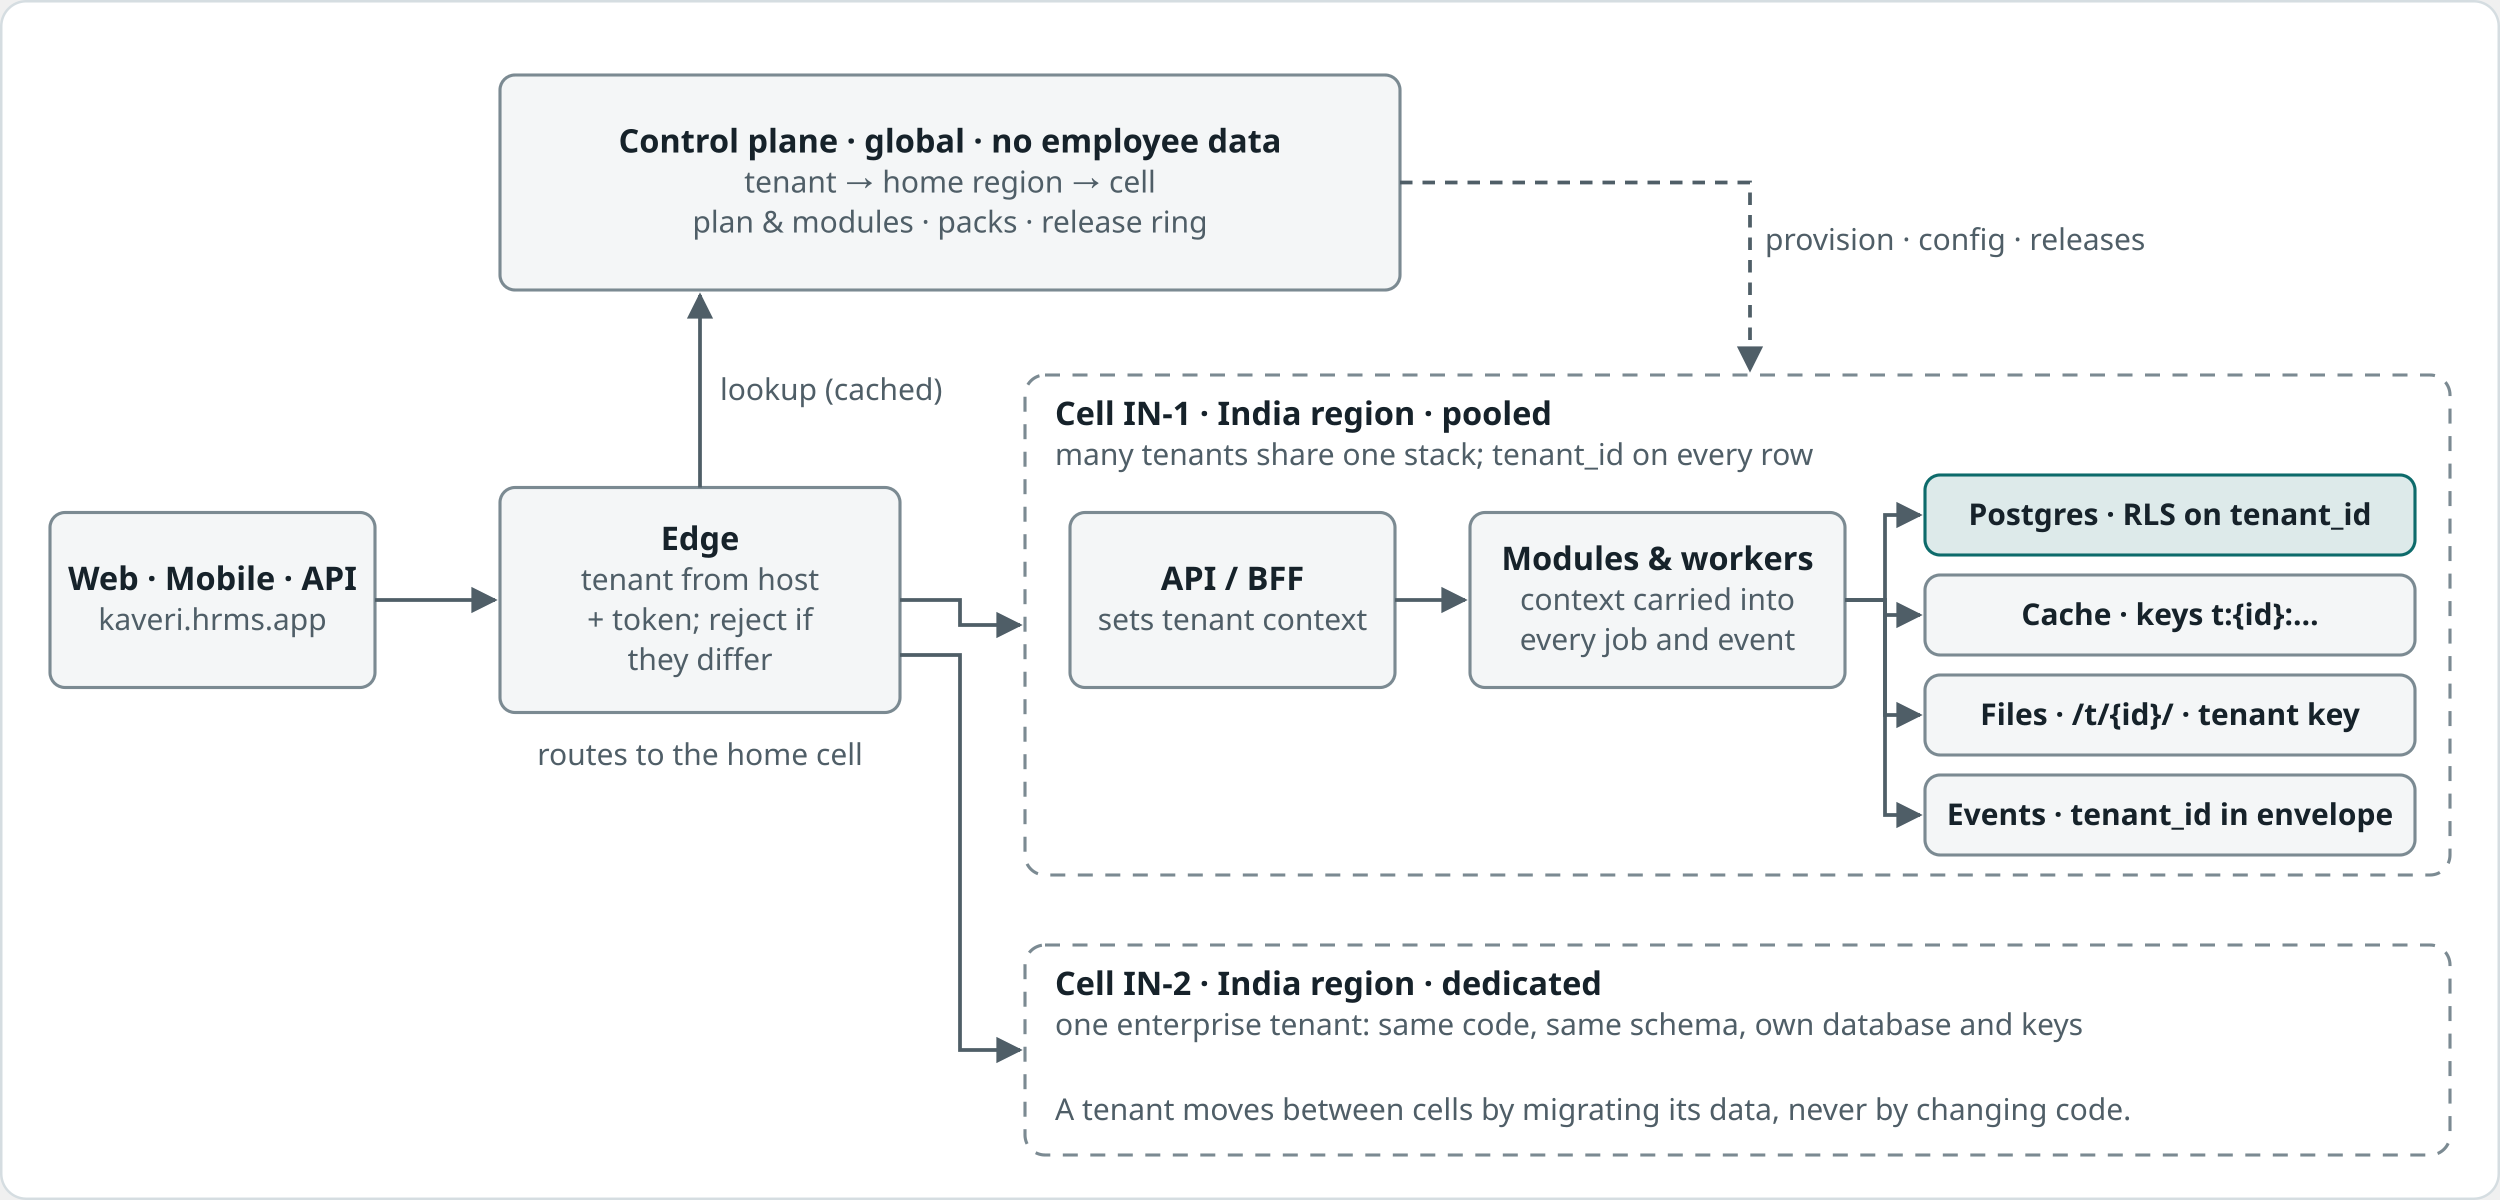
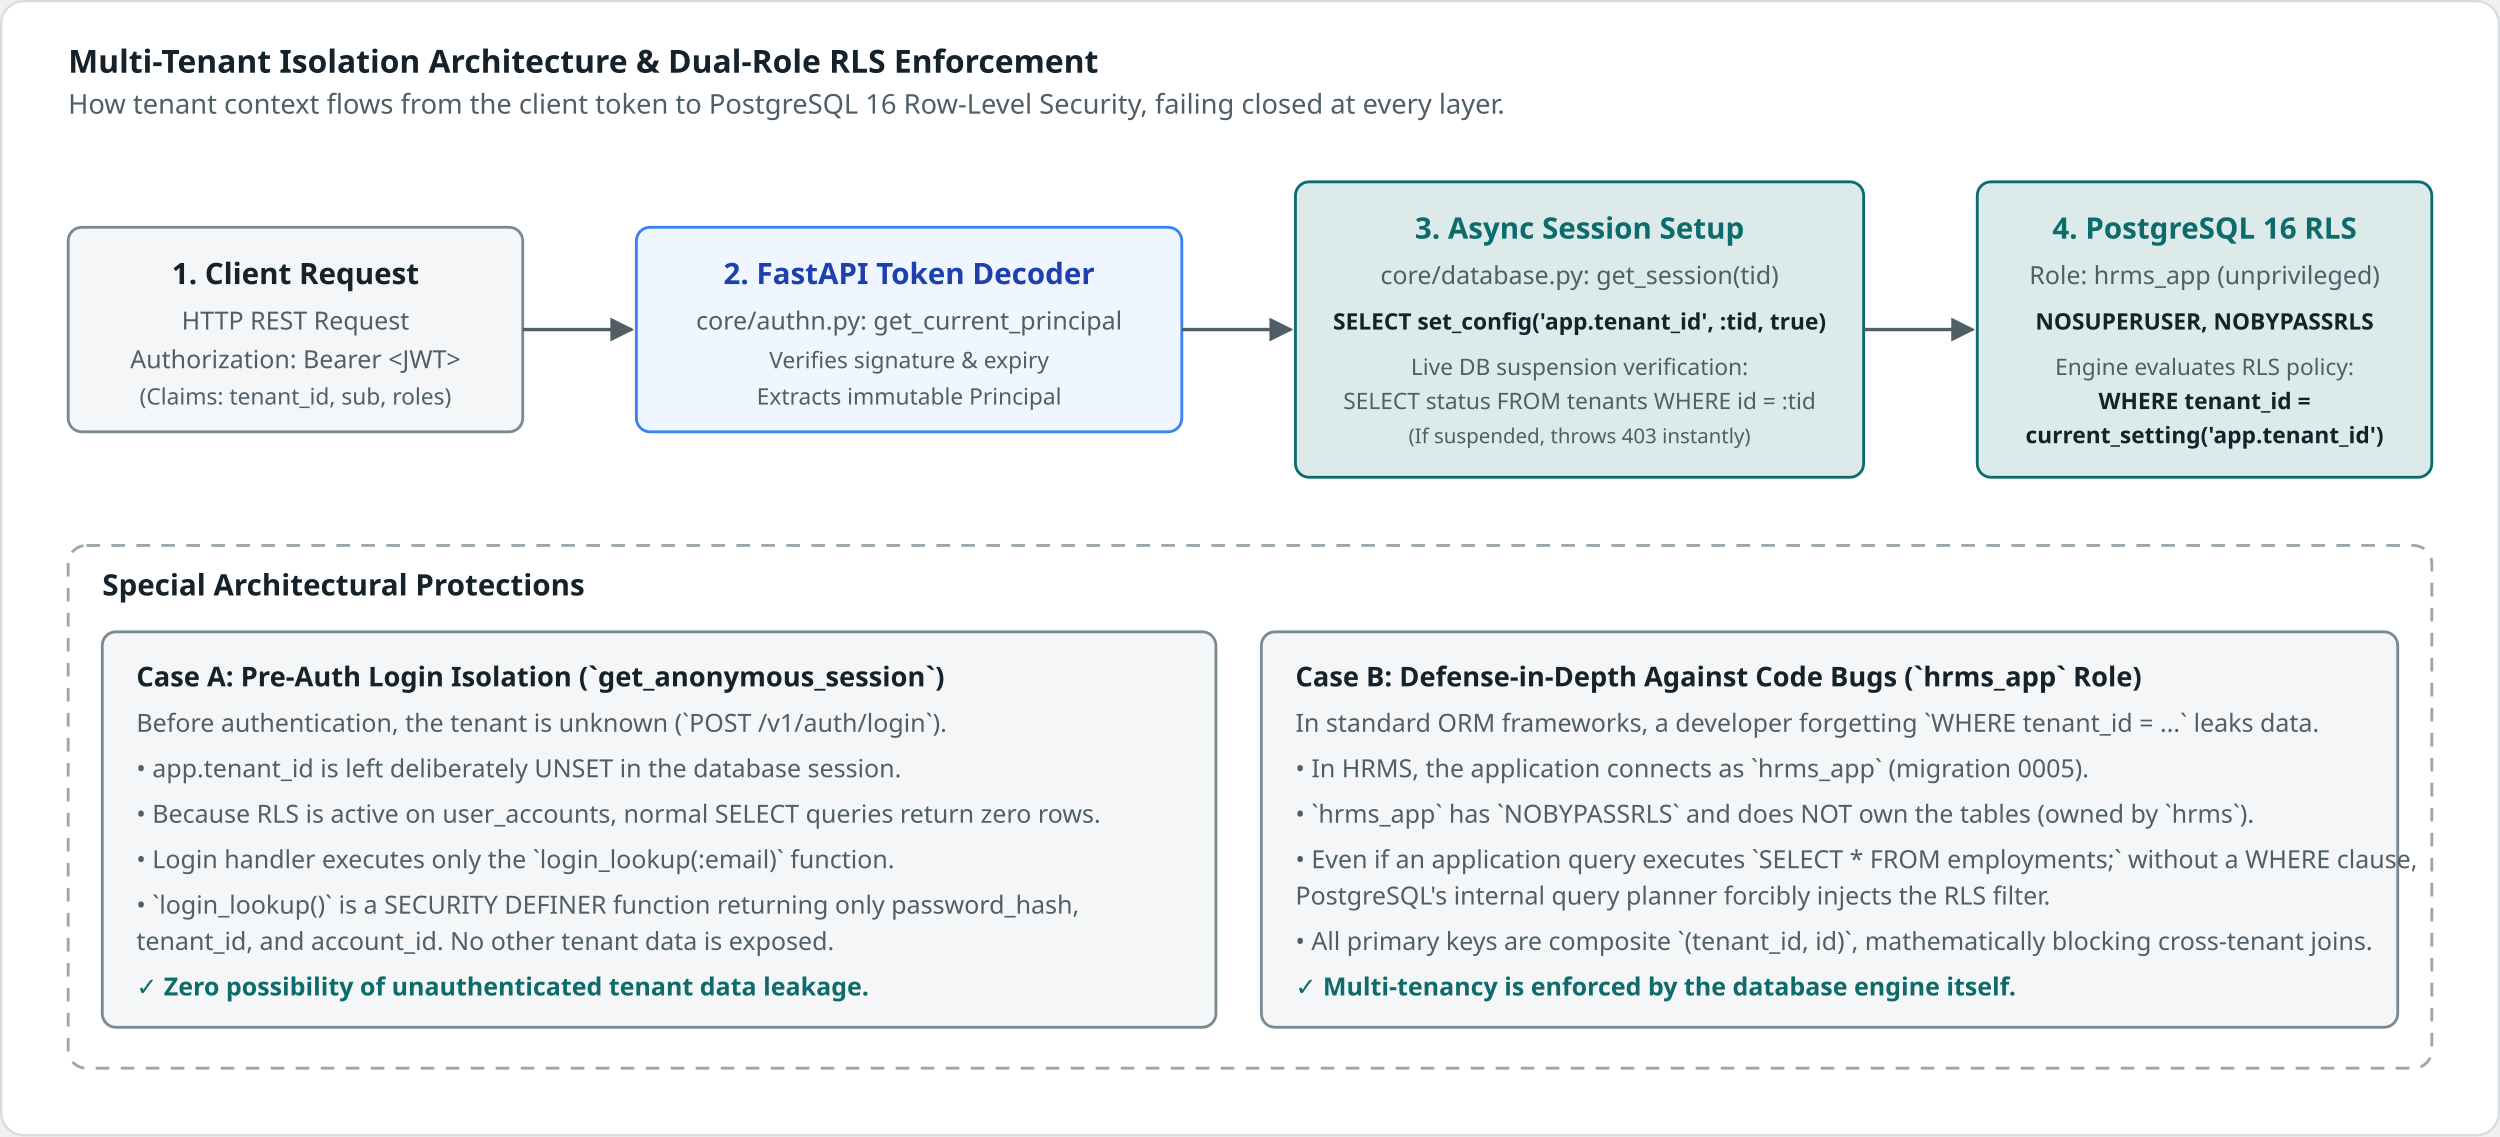
- <svg xmlns="http://www.w3.org/2000/svg" viewBox="0 0 1000 480" width="1000" height="480" role="img" aria-label="A request is resolved to one tenant at the edge, routed to that tenant's home cell, and carries the tenant context into every store; pooled and dedicated cells run the same code and schema." font-family="'Segoe UI','Noto Sans',Helvetica,Arial,sans-serif">
+ <svg xmlns="http://www.w3.org/2000/svg" class="dg" viewBox="0 0 1100 500" width="1100" height="500" role="img" aria-label="Multi-Tenant Isolation Architecture: Request resolution, FastAPI dependency injection, SET LOCAL app.tenant_id, dual-role hrms_app, and PostgreSQL 16 Row-Level Security." font-family="'Noto Sans',system-ui,'Segoe UI',Helvetica,Arial,sans-serif">
+   <style>
+     .bg{fill:#ffffff;stroke:#d5dde1}
+     .n{fill:#f4f6f7;stroke:#7b8a92}
+     .na{fill:#ddeaea;stroke:#0d6b6b}
+     .nb{fill:#eff6ff;stroke:#3b82f6}
+     .np{fill:#eceff1;stroke:#7b8a92}
+     .g{fill:none;stroke:#9aa7ae;stroke-dasharray:6 5}
+     .t{fill:#16222a;font-weight:600}
+     .s{fill:#4f5e67}
+     .ta{fill:#0d6b6b;font-weight:600}
+     .tb{fill:#1e40af;font-weight:600}
+     .e{fill:none;stroke:#4f5e67;stroke-width:1.5}
+     .ed{fill:none;stroke:#4f5e67;stroke-width:1.5;stroke-dasharray:5 4}
+     .ah{fill:#4f5e67}
+   </style>
  <defs>
-     <marker id="ah" viewBox="0 0 10 10" refX="9" refY="5" markerWidth="7" markerHeight="7" orient="auto-start-reverse">
-       <path d="M0,0 L10,5 L0,10 z" fill="#4f5e67" />
+     <marker id="ah-tenancy" viewBox="0 0 10 10" refX="9" refY="5" markerWidth="7" markerHeight="7" orient="auto-start-reverse">
+       <path class="ah" d="M0,0 L10,5 L0,10 z" />
    </marker>
  </defs>
-   <rect x="0.5" y="0.5" width="999" height="479" rx="10" fill="#ffffff" stroke="#d5dde1" />
-   <rect x="20" y="205" width="130" height="70" rx="6" fill="#f4f6f7" stroke="#7b8a92" stroke-width="1.25" />
-   <text x="85.0" y="236.0" font-size="13" font-weight="600" fill="#16222a" text-anchor="middle">Web · Mobile · API</text>
-   <text x="85.0" y="252.0" font-size="12" font-weight="400" fill="#4f5e67" text-anchor="middle">kaveri.hrms.app</text>
-   <rect x="200" y="195" width="160" height="90" rx="6" fill="#f4f6f7" stroke="#7b8a92" stroke-width="1.25" />
-   <text x="280.0" y="220.0" font-size="13" font-weight="600" fill="#16222a" text-anchor="middle">Edge</text>
-   <text x="280.0" y="236.0" font-size="12" font-weight="400" fill="#4f5e67" text-anchor="middle">tenant from host</text>
-   <text x="280.0" y="252.0" font-size="12" font-weight="400" fill="#4f5e67" text-anchor="middle">+ token; reject if</text>
-   <text x="280.0" y="268.0" font-size="12" font-weight="400" fill="#4f5e67" text-anchor="middle">they differ</text>
-   <polyline points="150,240 198,240" fill="none" stroke="#4f5e67" stroke-width="1.5" marker-end="url(#ah)" />
-   <rect x="200" y="30" width="360" height="86" rx="6" fill="#f4f6f7" stroke="#7b8a92" stroke-width="1.25" />
-   <text x="380.0" y="61.0" font-size="13" font-weight="600" fill="#16222a" text-anchor="middle">Control plane · global · no employee data</text>
-   <text x="380.0" y="77.0" font-size="12" font-weight="400" fill="#4f5e67" text-anchor="middle">tenant → home region → cell</text>
-   <text x="380.0" y="93.0" font-size="12" font-weight="400" fill="#4f5e67" text-anchor="middle">plan &amp; modules · packs · release ring</text>
-   <polyline points="280,195 280,118" fill="none" stroke="#4f5e67" stroke-width="1.5" marker-end="url(#ah)" />
-   <text x="288" y="160" font-size="12" fill="#4f5e67" text-anchor="start">lookup (cached)</text>
-   <rect x="410" y="150" width="570" height="200" rx="8" fill="none" stroke="#7b8a92" stroke-width="1.25" stroke-dasharray="6 5" />
-   <text x="422" y="170" font-size="13" font-weight="600" fill="#16222a">Cell IN-1 · India region · pooled</text>
-   <text x="422" y="186" font-size="12" fill="#4f5e67">many tenants share one stack; tenant_id on every row</text>
-   <rect x="428" y="205" width="130" height="70" rx="6" fill="#f4f6f7" stroke="#7b8a92" stroke-width="1.25" />
-   <text x="493.0" y="236.0" font-size="13" font-weight="600" fill="#16222a" text-anchor="middle">API / BFF</text>
-   <text x="493.0" y="252.0" font-size="12" font-weight="400" fill="#4f5e67" text-anchor="middle">sets tenant context</text>
-   <rect x="588" y="205" width="150" height="70" rx="6" fill="#f4f6f7" stroke="#7b8a92" stroke-width="1.25" />
-   <text x="663.0" y="228.0" font-size="13" font-weight="600" fill="#16222a" text-anchor="middle">Modules &amp; workers</text>
-   <text x="663.0" y="244.0" font-size="12" font-weight="400" fill="#4f5e67" text-anchor="middle">context carried into</text>
-   <text x="663.0" y="260.0" font-size="12" font-weight="400" fill="#4f5e67" text-anchor="middle">every job and event</text>
-   <polyline points="558,240 586,240" fill="none" stroke="#4f5e67" stroke-width="1.5" marker-end="url(#ah)" />
-   <rect x="770" y="190" width="196" height="32" rx="6" fill="#ddeaea" stroke="#0d6b6b" stroke-width="1.25" />
-   <text x="868.0" y="210.0" font-size="12" font-weight="600" fill="#16222a" text-anchor="middle">Postgres · RLS on tenant_id</text>
-   <polyline points="738,240 754,240 754,206 768,206" fill="none" stroke="#4f5e67" stroke-width="1.5" marker-end="url(#ah)" />
-   <rect x="770" y="230" width="196" height="32" rx="6" fill="#f4f6f7" stroke="#7b8a92" stroke-width="1.25" />
-   <text x="868.0" y="250.0" font-size="12" font-weight="600" fill="#16222a" text-anchor="middle">Cache · keys t:{id}:…</text>
-   <polyline points="738,240 754,240 754,246 768,246" fill="none" stroke="#4f5e67" stroke-width="1.5" marker-end="url(#ah)" />
-   <rect x="770" y="270" width="196" height="32" rx="6" fill="#f4f6f7" stroke="#7b8a92" stroke-width="1.25" />
-   <text x="868.0" y="290.0" font-size="12" font-weight="600" fill="#16222a" text-anchor="middle">Files · /t/{id}/ · tenant key</text>
-   <polyline points="738,240 754,240 754,286 768,286" fill="none" stroke="#4f5e67" stroke-width="1.5" marker-end="url(#ah)" />
-   <rect x="770" y="310" width="196" height="32" rx="6" fill="#f4f6f7" stroke="#7b8a92" stroke-width="1.25" />
-   <text x="868.0" y="330.0" font-size="12" font-weight="600" fill="#16222a" text-anchor="middle">Events · tenant_id in envelope</text>
-   <polyline points="738,240 754,240 754,326 768,326" fill="none" stroke="#4f5e67" stroke-width="1.5" marker-end="url(#ah)" />
-   <rect x="410" y="378" width="570" height="84" rx="8" fill="none" stroke="#7b8a92" stroke-width="1.25" stroke-dasharray="6 5" />
-   <text x="422" y="398" font-size="13" font-weight="600" fill="#16222a">Cell IN-2 · India region · dedicated</text>
-   <text x="422" y="414" font-size="12" fill="#4f5e67">one enterprise tenant: same code, same schema, own database and keys</text>
-   <text x="422" y="448" font-size="12" font-weight="400" fill="#4f5e67" text-anchor="start">A tenant moves between cells by migrating its data, never by changing code.</text>
-   <polyline points="360,240 384,240 384,250 408,250" fill="none" stroke="#4f5e67" stroke-width="1.5" marker-end="url(#ah)" />
-   <text x="280" y="306" font-size="12" font-weight="400" fill="#4f5e67" text-anchor="middle">routes to the home cell</text>
-   <polyline points="360,262 384,262 384,420 408,420" fill="none" stroke="#4f5e67" stroke-width="1.5" marker-end="url(#ah)" />
-   <polyline points="560,73 700,73 700,148" fill="none" stroke="#4f5e67" stroke-width="1.5" stroke-dasharray="5 4" marker-end="url(#ah)" />
-   <text x="706" y="100" font-size="12" fill="#4f5e67" text-anchor="start">provision · config · releases</text>
+   <rect class="bg" x="0.5" y="0.5" width="1099" height="499" rx="10" />
+   <text class="t" x="30" y="32" font-size="14">Multi-Tenant Isolation Architecture &amp; Dual-Role RLS Enforcement</text>
+   <text class="s" x="30" y="50" font-size="12">How tenant context flows from the client token to PostgreSQL 16 Row-Level Security, failing closed at every layer.</text>
+   <rect class="n" x="30" y="100" width="200" height="90" rx="6" stroke-width="1.25" />
+   <text class="t" x="130" y="125" font-size="13" text-anchor="middle">1. Client Request</text>
+   <text class="s" x="130" y="145" font-size="11" text-anchor="middle">HTTP REST Request</text>
+   <text class="s" x="130" y="162" font-size="11" text-anchor="middle">Authorization: Bearer &lt;JWT&gt;</text>
+   <text class="s" x="130" y="178" font-size="10" text-anchor="middle">(Claims: tenant_id, sub, roles)</text>
+   <rect class="nb" x="280" y="100" width="240" height="90" rx="6" stroke-width="1.25" />
+   <text class="tb" x="400" y="125" font-size="13" text-anchor="middle">2. FastAPI Token Decoder</text>
+   <text class="s" x="400" y="145" font-size="11" text-anchor="middle">core/authn.py: get_current_principal</text>
+   <text class="s" x="400" y="162" font-size="10" text-anchor="middle">Verifies signature &amp; expiry</text>
+   <text class="s" x="400" y="178" font-size="10" text-anchor="middle">Extracts immutable Principal</text>
+   <polyline class="e" points="230,145 278,145" marker-end="url(#ah-tenancy)" />
+   <rect class="na" x="570" y="80" width="250" height="130" rx="6" stroke-width="1.25" />
+   <text class="ta" x="695" y="105" font-size="13" text-anchor="middle">3. Async Session Setup</text>
+   <text class="s" x="695" y="125" font-size="11" text-anchor="middle">core/database.py: get_session(tid)</text>
+   <text class="t" x="695" y="145" font-size="10" text-anchor="middle">SELECT set_config('app.tenant_id', :tid, true)</text>
+   <text class="s" x="695" y="165" font-size="10" text-anchor="middle">Live DB suspension verification:</text>
+   <text class="s" x="695" y="180" font-size="10" text-anchor="middle">SELECT status FROM tenants WHERE id = :tid</text>
+   <text class="s" x="695" y="195" font-size="9" text-anchor="middle">(If suspended, throws 403 instantly)</text>
+   <polyline class="e" points="520,145 568,145" marker-end="url(#ah-tenancy)" />
+   <rect class="na" x="870" y="80" width="200" height="130" rx="6" stroke-width="1.25" />
+   <text class="ta" x="970" y="105" font-size="13" text-anchor="middle">4. PostgreSQL 16 RLS</text>
+   <text class="s" x="970" y="125" font-size="11" text-anchor="middle">Role: hrms_app (unprivileged)</text>
+   <text class="t" x="970" y="145" font-size="10" text-anchor="middle">NOSUPERUSER, NOBYPASSRLS</text>
+   <text class="s" x="970" y="165" font-size="10" text-anchor="middle">Engine evaluates RLS policy:</text>
+   <text class="t" x="970" y="180" font-size="10" text-anchor="middle">WHERE tenant_id =</text>
+   <text class="t" x="970" y="195" font-size="10" text-anchor="middle">current_setting('app.tenant_id')</text>
+   <polyline class="e" points="820,145 868,145" marker-end="url(#ah-tenancy)" />
+   <rect class="g" x="30" y="240" width="1040" height="230" rx="8" stroke-width="1.25" />
+   <text class="t" x="45" y="262" font-size="13">Special Architectural Protections</text>
+   <rect class="n" x="45" y="278" width="490" height="174" rx="6" stroke-width="1.25" />
+   <text class="t" x="60" y="302" font-size="12">Case A: Pre-Auth Login Isolation (`get_anonymous_session`)</text>
+   <text class="s" x="60" y="322" font-size="11">Before authentication, the tenant is unknown (`POST /v1/auth/login`).</text>
+   <text class="s" x="60" y="342" font-size="11">• app.tenant_id is left deliberately UNSET in the database session.</text>
+   <text class="s" x="60" y="362" font-size="11">• Because RLS is active on user_accounts, normal SELECT queries return zero rows.</text>
+   <text class="s" x="60" y="382" font-size="11">• Login handler executes only the `login_lookup(:email)` function.</text>
+   <text class="s" x="60" y="402" font-size="11">• `login_lookup()` is a SECURITY DEFINER function returning only password_hash,</text>
+   <text class="s" x="60" y="418" font-size="11">  tenant_id, and account_id. No other tenant data is exposed.</text>
+   <text class="ta" x="60" y="438" font-size="11">✓ Zero possibility of unauthenticated tenant data leakage.</text>
+   <rect class="n" x="555" y="278" width="500" height="174" rx="6" stroke-width="1.25" />
+   <text class="t" x="570" y="302" font-size="12">Case B: Defense-in-Depth Against Code Bugs (`hrms_app` Role)</text>
+   <text class="s" x="570" y="322" font-size="11">In standard ORM frameworks, a developer forgetting `WHERE tenant_id = ...` leaks data.</text>
+   <text class="s" x="570" y="342" font-size="11">• In HRMS, the application connects as `hrms_app` (migration 0005).</text>
+   <text class="s" x="570" y="362" font-size="11">• `hrms_app` has `NOBYPASSRLS` and does NOT own the tables (owned by `hrms`).</text>
+   <text class="s" x="570" y="382" font-size="11">• Even if an application query executes `SELECT * FROM employments;` without a WHERE clause,</text>
+   <text class="s" x="570" y="398" font-size="11">  PostgreSQL's internal query planner forcibly injects the RLS filter.</text>
+   <text class="s" x="570" y="418" font-size="11">• All primary keys are composite `(tenant_id, id)`, mathematically blocking cross-tenant joins.</text>
+   <text class="ta" x="570" y="438" font-size="11">✓ Multi-tenancy is enforced by the database engine itself.</text>
</svg>
